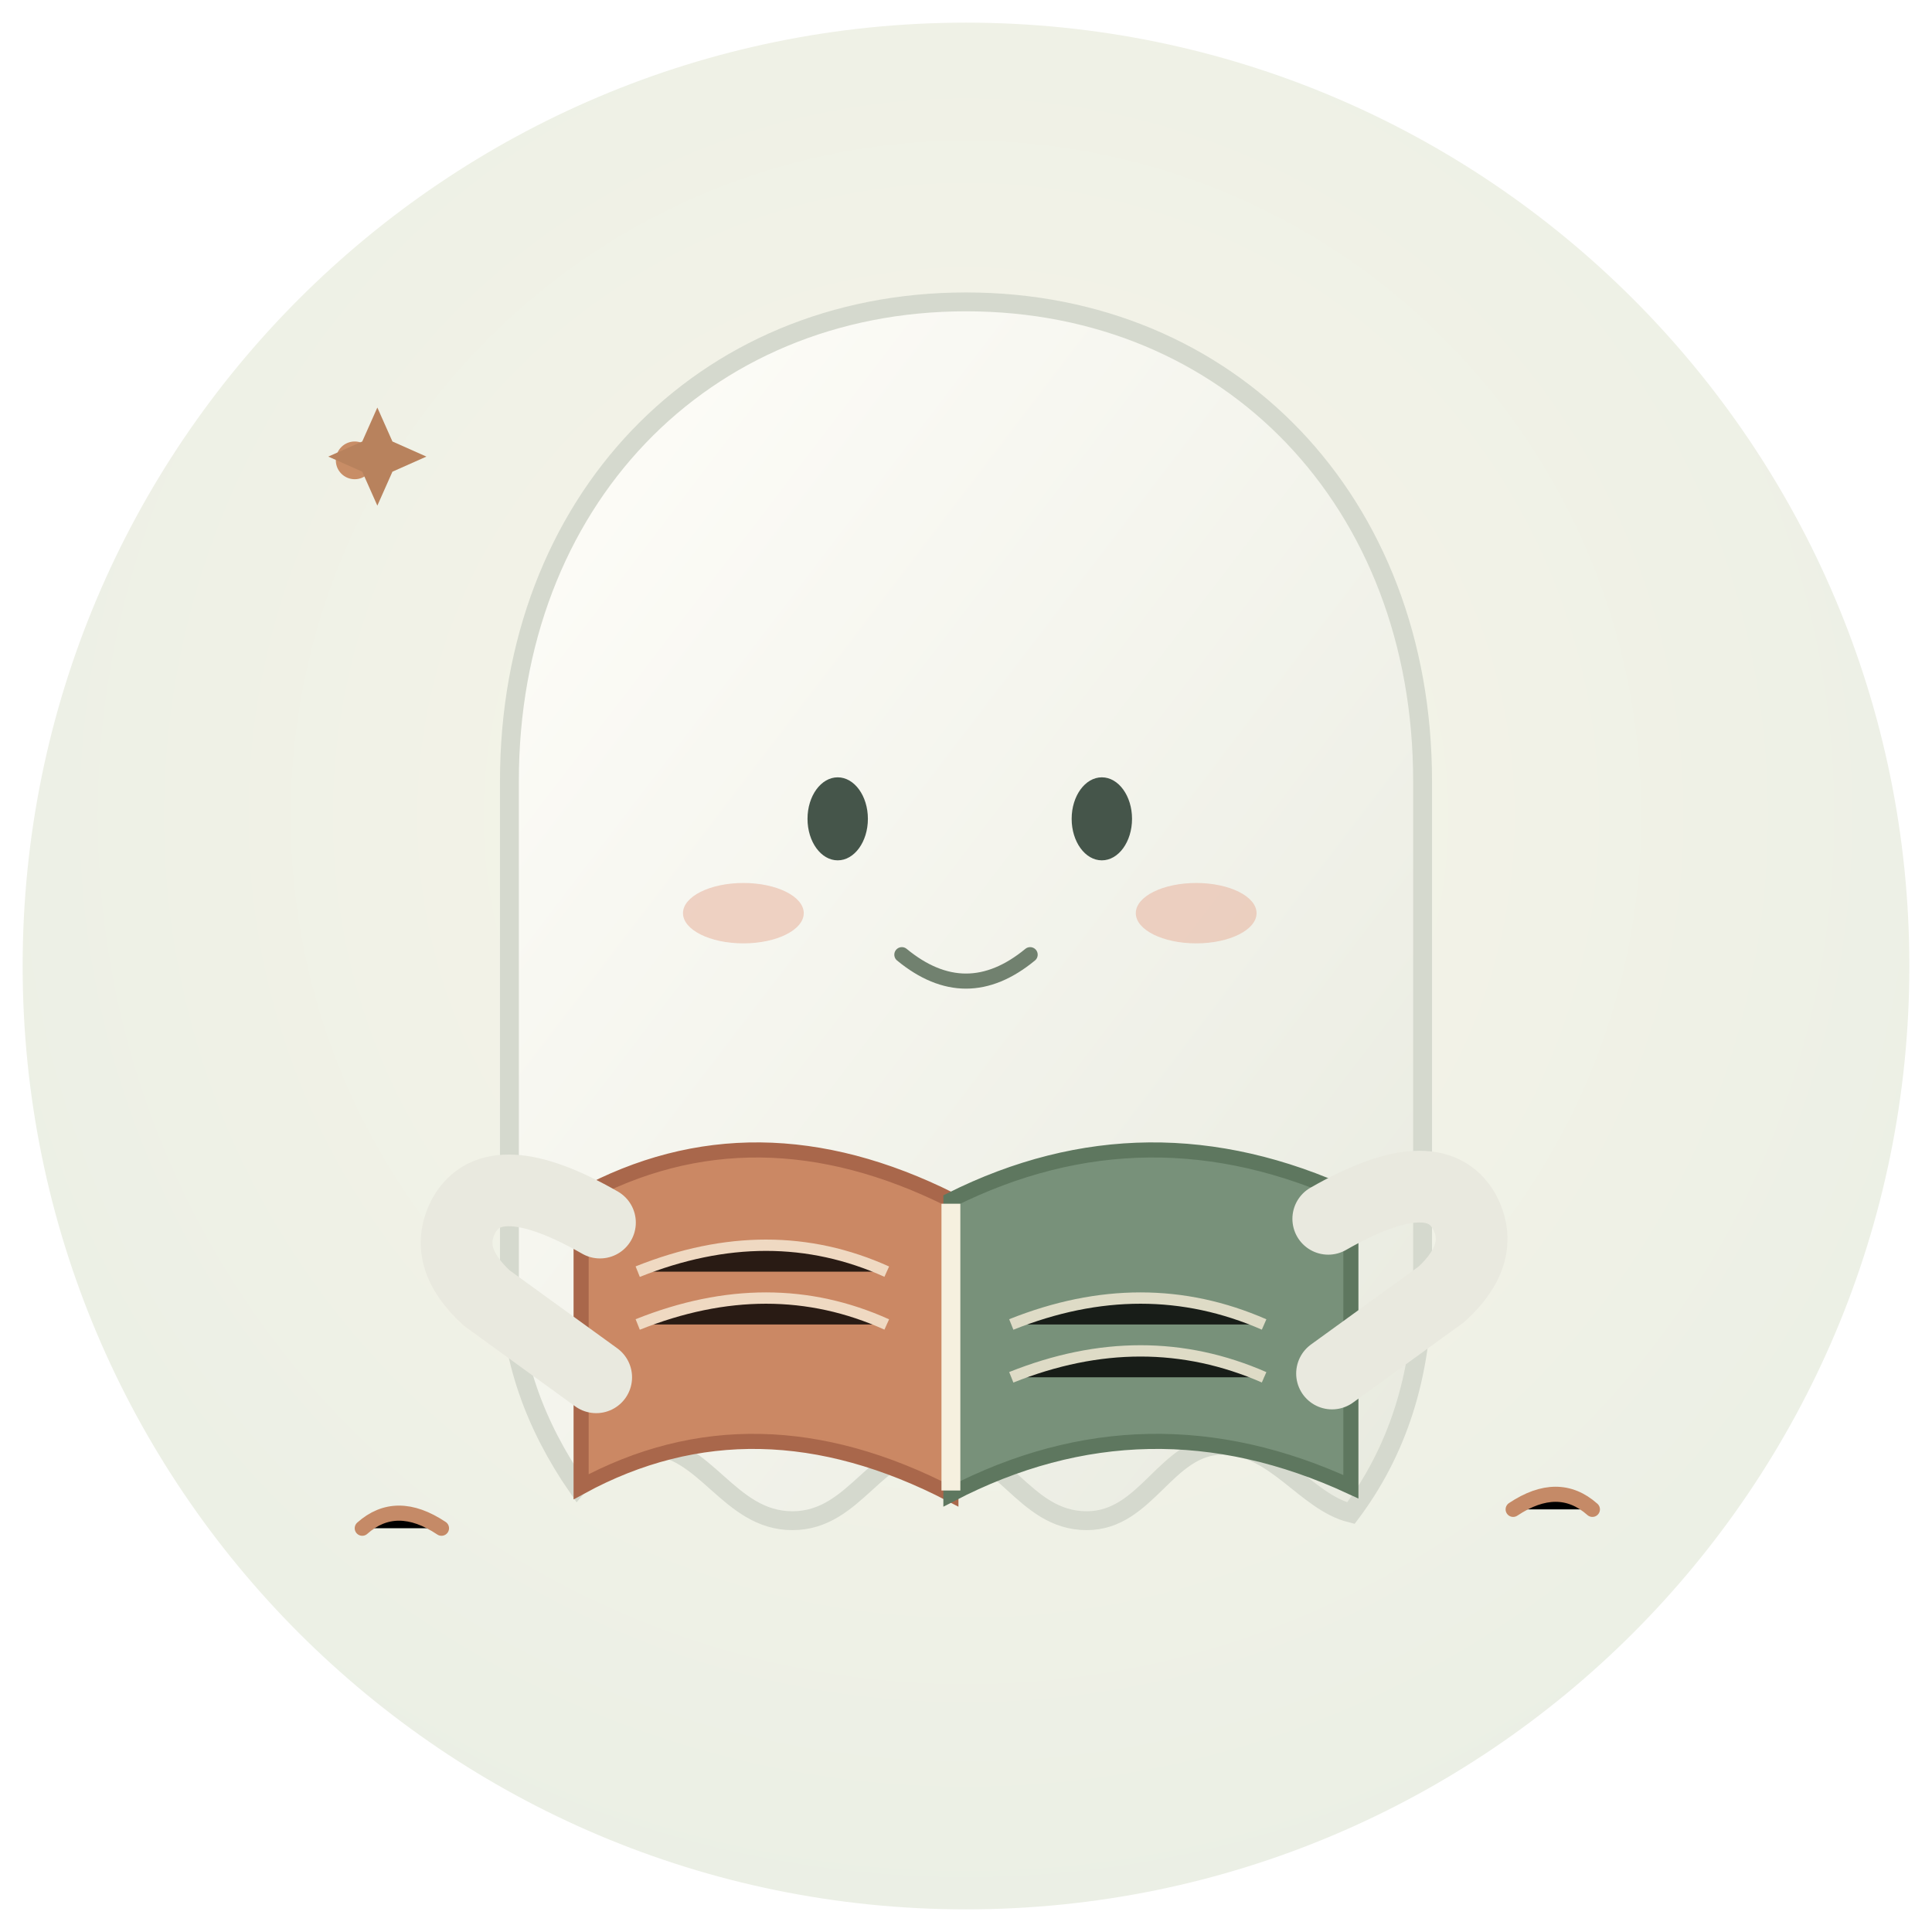
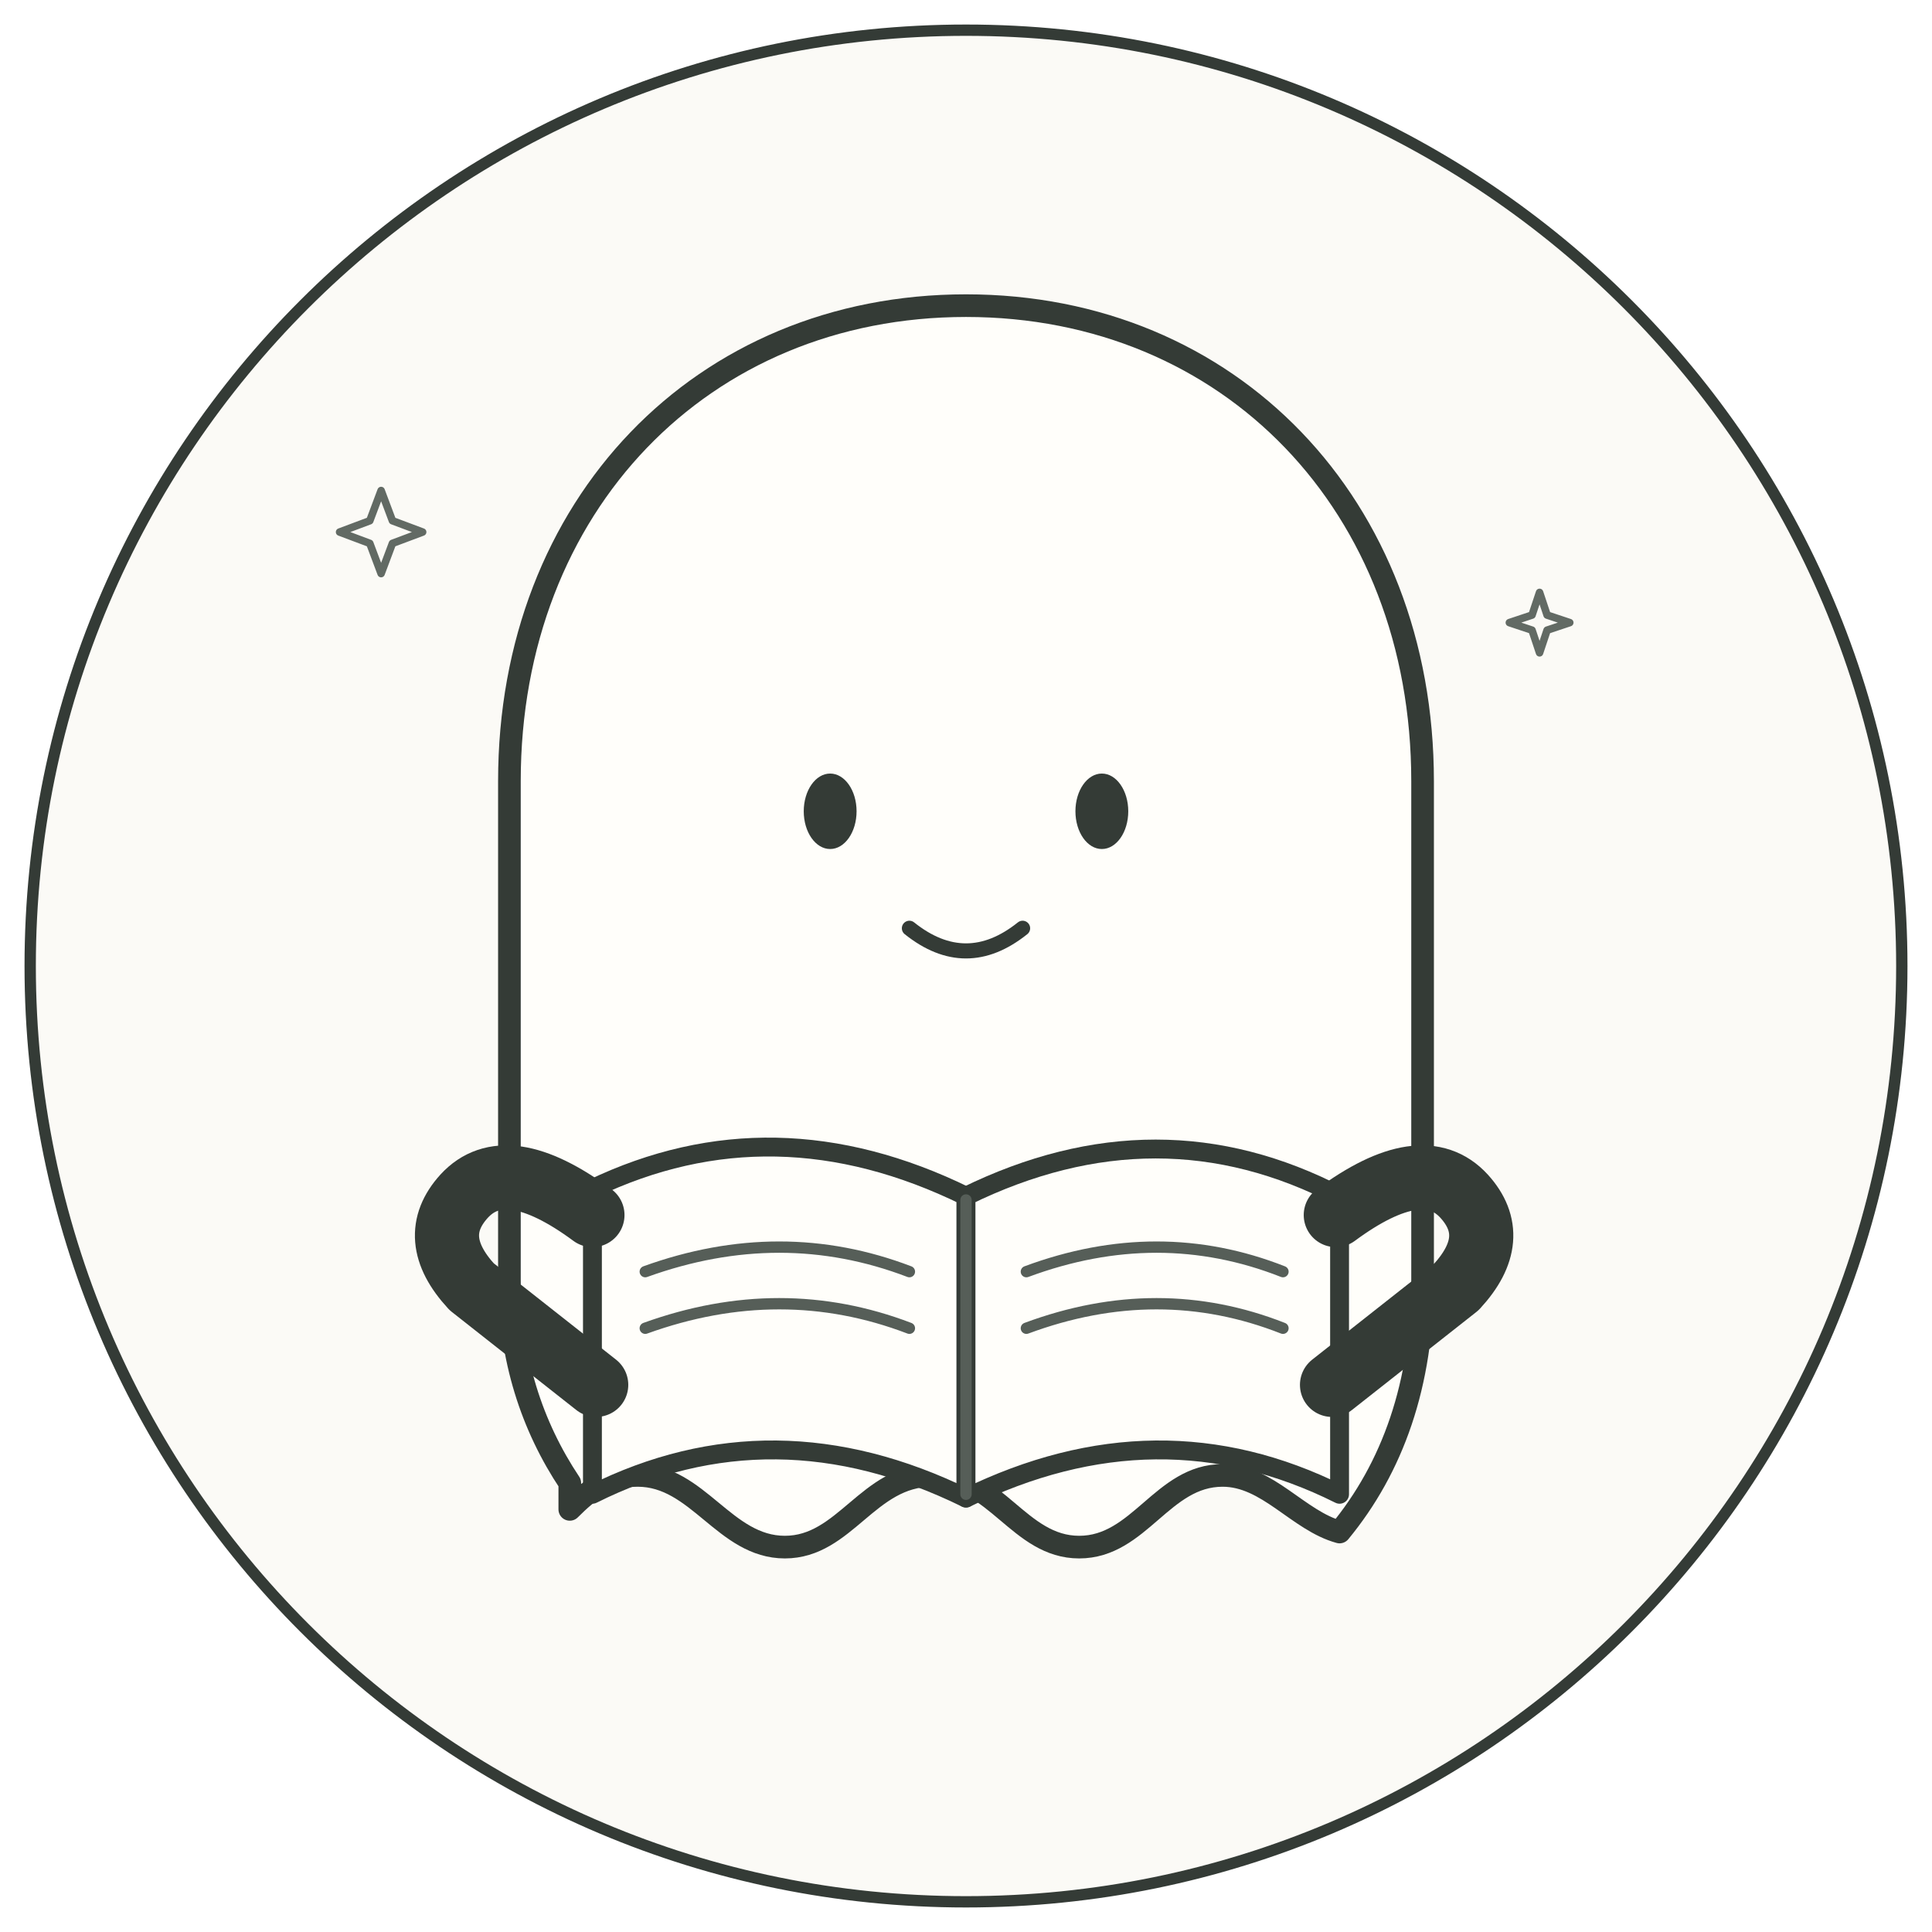
<svg xmlns="http://www.w3.org/2000/svg" viewBox="0 0 512 512" role="img" aria-label="A little ghost reading a book">
-   <defs>
-     <radialGradient id="bg" cx="50%" cy="42%" r="72%">
-       <stop stop-color="#f8f5e9" />
-       <stop offset="1" stop-color="#e8eee4" />
-     </radialGradient>
-     <linearGradient id="ghost" x1="0" x2="1" y1="0" y2="1">
-       <stop stop-color="#fffefa" />
-       <stop offset="1" stop-color="#e8eadf" />
-     </linearGradient>
-   </defs>
-   <circle cx="256" cy="256" r="250" fill="url(#bg)" />
-   <circle cx="94" cy="122" r="5" fill="#c88d66" />
-   <path d="m100 108 4 9 9 4-9 4-4 9-4-9-9-4 9-4z" fill="#b8825d" />
-   <path d="M153 394c-11-16-18-34-18-55V207c0-74 51-127 121-127s121 53 121 127v133c0 25-7 45-19 61-12-3-20-18-34-18-15 0-20 20-36 20-17 0-22-20-39-20s-22 20-39 20c-17 0-23-20-39-20-8 0-13 5-18 11z" fill="url(#ghost)" stroke="#d5d9ce" stroke-width="5" />
-   <ellipse cx="222" cy="217" rx="8" ry="11" fill="#45554a" />
-   <ellipse cx="292" cy="217" rx="8" ry="11" fill="#45554a" />
-   <ellipse cx="197" cy="242" rx="16" ry="8" fill="#e8b9a6" opacity=".62" />
-   <ellipse cx="317" cy="242" rx="16" ry="8" fill="#e8b9a6" opacity=".62" />
-   <path d="M239 253q17 14 34 0" fill="none" stroke="#71816f" stroke-width="4" stroke-linecap="round" />
-   <path d="M154 317q46-25 98 1v78q-52-27-98-2z" fill="#cb8864" stroke="#a9674b" stroke-width="4" />
-   <path d="M252 318q52-26 106-1v77q-54-25-106 2z" fill="#78917a" stroke="#5e775f" stroke-width="4" />
-   <path d="M252 319v76" stroke="#f6f0df" stroke-width="5" />
-   <path d="M169 337q35-14 66 0m-66 14q35-14 66 0m33 0q35-14 67 0m-67 14q35-14 67 0" stroke="#f8edda" stroke-width="3" opacity=".8" />
-   <path d="M159 324q-28-16-36-2-6 11 6 22l29 21m194-42q28-16 36-2 6 11-6 22l-29 21" fill="none" stroke="#e9e9df" stroke-width="19" stroke-linecap="round" />
-   <path d="M117 405q-12-8-21 0m305-5q12-8 21 0" stroke="#c58a67" stroke-width="4" stroke-linecap="round" />
+   <circle cx="256" cy="256" r="248" fill="#fbfaf6" stroke="#343b36" stroke-width="3" />
+   <path d="M151 393c-10-15-16-33-16-54V207c0-73 51-126 121-126s121 53 121 126v132c0 28-8 50-22 67-11-3-19-15-31-15-16 0-22 19-38 19s-22-19-39-19-23 19-39 19-23-19-39-19c-8 0-13 4-18 9Z" fill="#fffefa" stroke="#343b36" stroke-width="6" stroke-linecap="round" stroke-linejoin="round" />
+   <ellipse cx="220" cy="215" rx="7" ry="10" fill="#343b36" />
+   <ellipse cx="292" cy="215" rx="7" ry="10" fill="#343b36" />
+   <path d="M241 246q15 12 30 0" fill="none" stroke="#343b36" stroke-width="4" stroke-linecap="round" />
+   <path d="M157 315q48-23 99 2v80q-51-25-99-1z" fill="#fffefa" stroke="#343b36" stroke-width="5" stroke-linejoin="round" />
+   <path d="M256 317q51-25 99 0v79q-48-24-99 1z" fill="#fffefa" stroke="#343b36" stroke-width="5" stroke-linejoin="round" />
+   <path d="M256 318v78M171 337q36-13 70 0m-70 15q36-13 70 0m31-15q35-13 68 0m-68 15q35-13 68 0" fill="none" stroke="#565e58" stroke-width="3" stroke-linecap="round" />
+   <path d="M157 322q-23-17-34-5-10 11 2 24l33 26m196-45q23-17 34-5 10 11-2 24l-33 26" fill="none" stroke="#343b36" stroke-width="17" stroke-linecap="round" stroke-linejoin="round" />
+   <path d="m101 130 3 8 8 3-8 3-3 8-3-8-8-3 8-3zM408 157l2 6 6 2-6 2-2 6-2-6-6-2 6-2z" fill="none" stroke="#626a64" stroke-width="2" stroke-linejoin="round" />
</svg>
